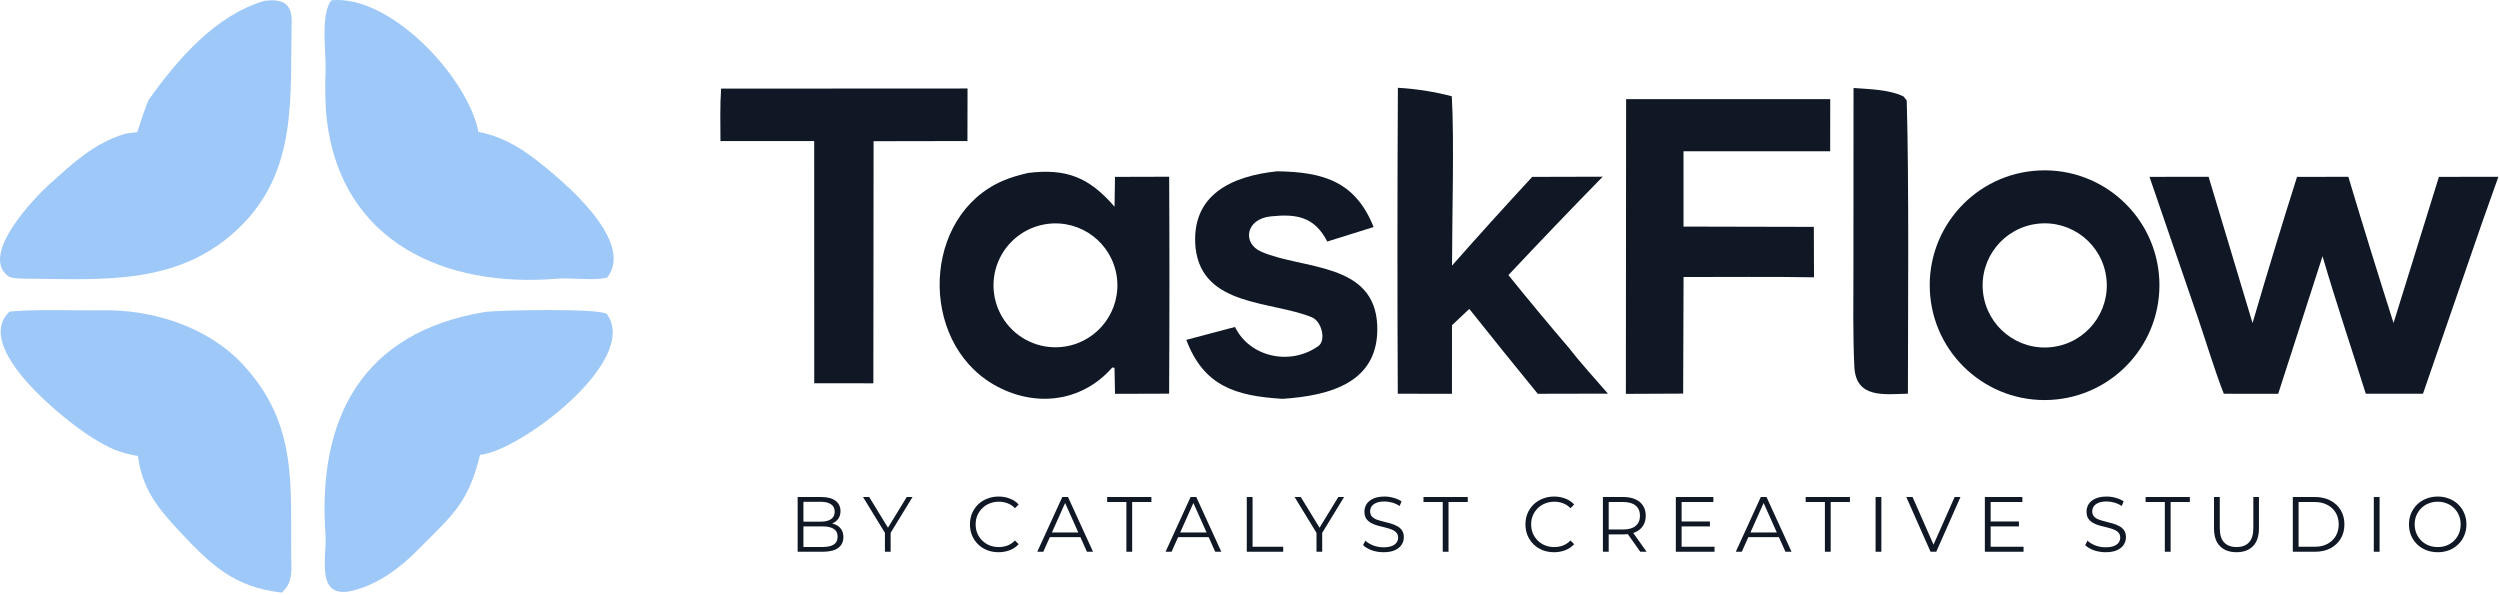
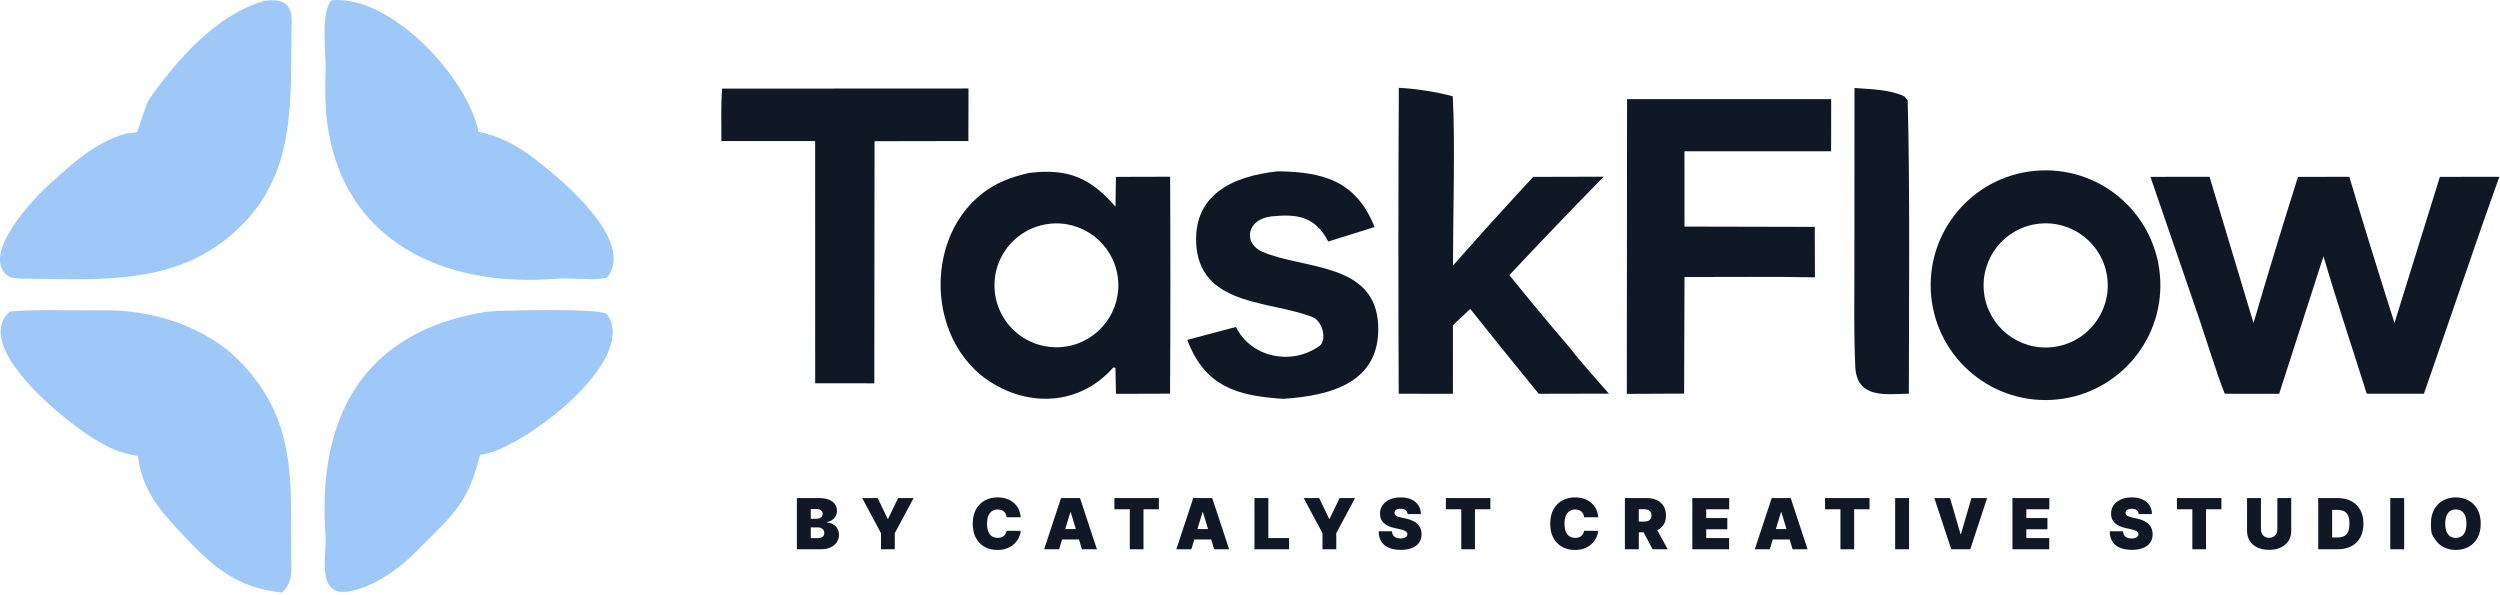
<svg xmlns="http://www.w3.org/2000/svg" width="1279" height="304" viewBox="0 0 1279 304" fill="none">
  <path d="M4.911 159.401C19.087 158.07 38.114 158.974 52.781 158.752C77.943 158.372 105.944 167.009 123.903 186.112C153.127 217.198 148.355 249.239 149.047 287.922C149.169 294.749 148.934 298.662 144.206 303.176C119.74 300.457 107.88 288.984 91.569 271.543C80.566 259.778 72.597 249.743 70.603 233.293C60.859 231.611 56.19 229.438 47.636 224.199C33.389 215.474 -14.497 177.427 4.911 159.401Z" fill="#9EC8F8" />
  <path d="M248.164 159.594C248.474 159.556 248.784 159.519 249.094 159.484C256.576 158.667 308.253 157.605 310.525 160.757C327.573 184.407 265.908 230.898 245.593 232.689C239.554 257.268 231.898 263.136 214.063 281.011C204.945 290.458 193.084 299.183 180.148 302.246C161.042 306.77 167.293 284.3 166.544 273.979C162.173 213.719 185.496 169.901 248.164 159.594Z" fill="#9EC8F8" />
  <path d="M135.334 0.413C143.871 -0.57 149.481 1.088 149.23 11.416C148.306 49.412 152.614 87.401 122.298 116.582C91.335 146.387 52.2 142.876 13.265 142.555C10.698 142.546 5.884 142.575 4.056 141.18C-10.328 130.199 17.575 101.209 25.275 94.278C37.591 83.191 48.155 73.223 64.023 68.447C65.19 68.096 68.436 67.992 70.219 67.556C71.115 64.819 75.152 52.29 76.322 50.663C91.446 29.645 110.41 7.779 135.334 0.413Z" fill="#9EC8F8" />
  <path d="M169.551 0.149C199.774 -2.825 239.238 39.496 244.783 67.461C255.917 69.598 265.236 74.798 274.217 81.761C287.331 91.928 325.388 123.264 310.584 142.061C309.629 142.255 308.666 142.413 307.699 142.534C300.58 143.371 291.587 142.031 284.615 142.606C227.666 147.298 174.84 123.884 167.243 61.65C166.361 54.427 166.229 44.214 166.561 36.679C166.98 27.169 163.719 7.559 169.551 0.149Z" fill="#9EC8F8" />
-   <path d="M525.969 88.471C545.861 86.041 557.335 90.888 570.195 105.751L570.425 90.49L598.144 90.414C598.344 127.41 598.335 164.407 598.115 201.403L570.445 201.486C570.405 197.058 570.315 192.632 570.175 188.207L569.075 187.989C553.023 206.287 528.558 208.578 508.093 196.581C469.885 174.181 471.785 110.245 513.113 92.471C517.461 90.601 521.389 89.588 525.969 88.471ZM571.335 141.456C568.855 124.293 553.043 112.307 535.849 114.56C524.525 116.044 514.876 123.506 510.592 134.092C506.307 144.678 508.049 156.749 515.152 165.692C522.255 174.634 533.62 179.064 544.901 177.286C562.035 174.586 573.805 158.619 571.335 141.456Z" fill="#101825" />
-   <path d="M1043.42 87.205C1075.75 85.783 1103.15 110.769 1104.7 143.092C1106.24 175.415 1081.37 202.908 1049.05 204.588C1016.55 206.277 988.875 181.229 987.315 148.724C985.755 116.217 1010.91 88.635 1043.42 87.205ZM1077.62 142.33C1075.59 124.967 1059.91 112.509 1042.54 114.456C1025.05 116.417 1012.48 132.228 1014.53 149.709C1016.58 167.191 1032.44 179.677 1049.92 177.548C1067.27 175.433 1079.65 159.693 1077.62 142.33Z" fill="#101825" />
-   <path d="M1099.68 90.48L1129.91 90.437L1152.4 165.266C1159.72 140.26 1167.3 115.332 1175.16 90.488L1201.41 90.454C1208.9 115.451 1216.61 140.383 1224.53 165.248L1247.75 90.481L1278.17 90.443L1269.89 113.774L1239.59 201.443L1210.33 201.417C1203 178.068 1195.06 154.556 1188.21 131.095L1165.52 201.467L1137.7 201.449C1133.41 190.637 1128.35 174.028 1124.47 162.625L1099.68 90.48Z" fill="#101825" />
-   <path d="M715.155 44.914C724.475 45.441 733.715 46.893 742.745 49.249C744.035 71.651 742.855 112.309 742.855 135.881C756.355 120.587 770.025 105.457 783.885 90.493L819.945 90.397C803.695 107.012 787.605 123.795 771.705 140.742C781.965 153.449 792.405 166.008 803.025 178.415C808.395 185.447 816.675 194.503 822.615 201.384L786.715 201.462C774.945 187.066 763.275 172.594 751.695 158.047L742.835 166.378L742.825 201.475L715.105 201.436C714.855 149.262 714.875 97.087 715.155 44.914Z" fill="#101825" />
-   <path d="M831.915 50.723L936.345 50.702L936.315 77.385L861.285 77.401L861.295 115.918L927.955 116.069L928.045 141.87C906.115 141.477 883.315 141.76 861.315 141.726L861.105 201.373L831.795 201.504L831.915 50.723Z" fill="#101825" />
-   <path d="M368.92 45.341L494.994 45.274L494.942 72.158L446.928 72.241L446.812 196.101L416.562 196.071L416.544 72.178L368.592 72.169C368.556 63.452 368.315 53.981 368.92 45.341Z" fill="#101825" />
-   <path d="M653.265 87.639C677.135 87.925 693.485 92.941 702.745 116.154L679.035 123.571C672.465 110.828 663.305 109.321 650.085 110.702C637.205 112.047 635.425 124.504 645.295 128.79C666.455 137.98 703.335 134.02 704.595 166.545C705.735 195.764 680.375 202.433 656.105 204.046C632.145 202.572 615.865 197.598 606.915 173.875L631.835 167.273C639.305 182.709 660.085 187.321 674.505 177.012C678.485 174.17 676.285 164.417 671.125 162.312C650.365 153.847 615.255 156.922 611.665 127.03C608.945 99.516 630.285 90.084 653.265 87.639Z" fill="#101825" />
-   <path d="M948.265 45.013C956.435 45.635 966.655 45.784 973.855 49.363C974.305 49.913 974.845 50.586 975.485 51.381C976.705 93.155 976.105 162.437 976.085 201.403C963.815 201.712 949.425 203.95 948.675 187.538C947.915 171.089 948.195 154.759 948.215 138.29L948.265 45.013Z" fill="#101825" />
-   <path d="M408.075 282.274V254.274H420.155C423.275 254.274 425.688 254.9 427.395 256.154C429.128 257.407 429.995 259.18 429.995 261.474C429.995 262.994 429.635 264.274 428.915 265.314C428.222 266.354 427.262 267.14 426.035 267.674C424.835 268.207 423.515 268.474 422.075 268.474L422.755 267.514C424.542 267.514 426.075 267.794 427.355 268.354C428.662 268.887 429.675 269.7 430.395 270.794C431.115 271.86 431.475 273.194 431.475 274.794C431.475 277.167 430.595 279.007 428.835 280.314C427.102 281.62 424.475 282.274 420.955 282.274H408.075ZM411.035 279.834H420.915C423.368 279.834 425.248 279.42 426.555 278.594C427.862 277.74 428.515 276.394 428.515 274.554C428.515 272.74 427.862 271.42 426.555 270.594C425.248 269.74 423.368 269.314 420.915 269.314H410.715V266.874H419.955C422.195 266.874 423.928 266.447 425.155 265.594C426.408 264.74 427.035 263.474 427.035 261.794C427.035 260.087 426.408 258.82 425.155 257.994C423.928 257.14 422.195 256.714 419.955 256.714H411.035V279.834Z" fill="#101825" />
-   <path d="M452.725 282.274V271.874L453.405 273.714L441.525 254.274H444.685L455.125 271.354H453.445L463.885 254.274H466.845L454.965 273.714L455.645 271.874V282.274H452.725Z" fill="#101825" />
-   <path d="M510.865 282.514C508.758 282.514 506.811 282.167 505.025 281.474C503.238 280.754 501.691 279.754 500.385 278.474C499.078 277.194 498.051 275.687 497.305 273.954C496.585 272.22 496.225 270.327 496.225 268.274C496.225 266.22 496.585 264.327 497.305 262.594C498.051 260.86 499.078 259.354 500.385 258.074C501.718 256.794 503.278 255.807 505.065 255.114C506.851 254.394 508.798 254.034 510.905 254.034C512.931 254.034 514.838 254.38 516.625 255.074C518.411 255.74 519.918 256.754 521.145 258.114L519.265 259.994C518.118 258.82 516.851 257.98 515.465 257.474C514.078 256.94 512.585 256.674 510.985 256.674C509.305 256.674 507.745 256.967 506.305 257.554C504.865 258.114 503.611 258.927 502.545 259.994C501.478 261.034 500.638 262.26 500.025 263.674C499.438 265.06 499.145 266.594 499.145 268.274C499.145 269.954 499.438 271.5 500.025 272.914C500.638 274.3 501.478 275.527 502.545 276.594C503.611 277.634 504.865 278.447 506.305 279.034C507.745 279.594 509.305 279.874 510.985 279.874C512.585 279.874 514.078 279.607 515.465 279.074C516.851 278.54 518.118 277.687 519.265 276.514L521.145 278.394C519.918 279.754 518.411 280.78 516.625 281.474C514.838 282.167 512.918 282.514 510.865 282.514Z" fill="#101825" />
-   <path d="M530.672 282.274L543.472 254.274H546.392L559.192 282.274H556.072L544.312 255.994H545.512L533.752 282.274H530.672ZM535.712 274.794L536.592 272.394H552.872L553.752 274.794H535.712Z" fill="#101825" />
-   <path d="M576.257 282.274V256.834H566.417V254.274H589.057V256.834H579.217V282.274H576.257Z" fill="#101825" />
-   <path d="M596.3 282.274L609.1 254.274H612.02L624.82 282.274H621.7L609.94 255.994H611.14L599.38 282.274H596.3ZM601.34 274.794L602.22 272.394H618.5L619.38 274.794H601.34Z" fill="#101825" />
-   <path d="M637.852 282.274V254.274H640.812V279.714H656.492V282.274H637.852Z" fill="#101825" />
-   <path d="M673.517 282.274V271.874L674.197 273.714L662.317 254.274H665.477L675.917 271.354H674.237L684.677 254.274H687.637L675.757 273.714L676.437 271.874V282.274H673.517Z" fill="#101825" />
-   <path d="M707.762 282.514C705.682 282.514 703.682 282.18 701.762 281.514C699.869 280.82 698.402 279.94 697.362 278.874L698.522 276.594C699.509 277.554 700.829 278.367 702.482 279.034C704.162 279.674 705.922 279.994 707.762 279.994C709.522 279.994 710.949 279.78 712.042 279.354C713.162 278.9 713.975 278.3 714.482 277.554C715.015 276.807 715.282 275.98 715.282 275.074C715.282 273.98 714.962 273.1 714.322 272.434C713.709 271.767 712.895 271.247 711.882 270.874C710.869 270.474 709.749 270.127 708.522 269.834C707.295 269.54 706.069 269.234 704.842 268.914C703.615 268.567 702.482 268.114 701.442 267.554C700.429 266.994 699.602 266.26 698.962 265.354C698.349 264.42 698.042 263.207 698.042 261.714C698.042 260.327 698.402 259.06 699.122 257.914C699.869 256.74 701.002 255.807 702.522 255.114C704.042 254.394 705.989 254.034 708.362 254.034C709.935 254.034 711.495 254.26 713.042 254.714C714.589 255.14 715.922 255.74 717.042 256.514L716.042 258.874C714.842 258.074 713.562 257.487 712.202 257.114C710.869 256.74 709.575 256.554 708.322 256.554C706.642 256.554 705.255 256.78 704.162 257.234C703.069 257.687 702.255 258.3 701.722 259.074C701.215 259.82 700.962 260.674 700.962 261.634C700.962 262.727 701.269 263.607 701.882 264.274C702.522 264.94 703.349 265.46 704.362 265.834C705.402 266.207 706.535 266.54 707.762 266.834C708.989 267.127 710.202 267.447 711.402 267.794C712.629 268.14 713.749 268.594 714.762 269.154C715.802 269.687 716.629 270.407 717.242 271.314C717.882 272.22 718.202 273.407 718.202 274.874C718.202 276.234 717.829 277.5 717.082 278.674C716.335 279.82 715.189 280.754 713.642 281.474C712.122 282.167 710.162 282.514 707.762 282.514Z" fill="#101825" />
-   <path d="M738.101 282.274V256.834H728.261V254.274H750.901V256.834H741.061V282.274H738.101Z" fill="#101825" />
-   <path d="M795.058 282.514C792.952 282.514 791.005 282.167 789.218 281.474C787.432 280.754 785.885 279.754 784.578 278.474C783.272 277.194 782.245 275.687 781.498 273.954C780.778 272.22 780.418 270.327 780.418 268.274C780.418 266.22 780.778 264.327 781.498 262.594C782.245 260.86 783.272 259.354 784.578 258.074C785.912 256.794 787.472 255.807 789.258 255.114C791.045 254.394 792.992 254.034 795.098 254.034C797.125 254.034 799.032 254.38 800.818 255.074C802.605 255.74 804.112 256.754 805.338 258.114L803.458 259.994C802.312 258.82 801.045 257.98 799.658 257.474C798.272 256.94 796.778 256.674 795.178 256.674C793.498 256.674 791.938 256.967 790.498 257.554C789.058 258.114 787.805 258.927 786.738 259.994C785.672 261.034 784.832 262.26 784.218 263.674C783.632 265.06 783.338 266.594 783.338 268.274C783.338 269.954 783.632 271.5 784.218 272.914C784.832 274.3 785.672 275.527 786.738 276.594C787.805 277.634 789.058 278.447 790.498 279.034C791.938 279.594 793.498 279.874 795.178 279.874C796.778 279.874 798.272 279.607 799.658 279.074C801.045 278.54 802.312 277.687 803.458 276.514L805.338 278.394C804.112 279.754 802.605 280.78 800.818 281.474C799.032 282.167 797.112 282.514 795.058 282.514Z" fill="#101825" />
-   <path d="M820.048 282.274V254.274H830.528C832.902 254.274 834.942 254.66 836.648 255.434C838.355 256.18 839.662 257.274 840.568 258.714C841.502 260.127 841.968 261.847 841.968 263.874C841.968 265.847 841.502 267.554 840.568 268.994C839.662 270.407 838.355 271.5 836.648 272.274C834.942 273.02 832.902 273.394 830.528 273.394H821.688L823.008 272.034V282.274H820.048ZM839.168 282.274L831.968 272.114H835.168L842.408 282.274H839.168ZM823.008 272.274L821.688 270.874H830.448C833.248 270.874 835.368 270.26 836.808 269.034C838.275 267.807 839.008 266.087 839.008 263.874C839.008 261.634 838.275 259.9 836.808 258.674C835.368 257.447 833.248 256.834 830.448 256.834H821.688L823.008 255.434V272.274Z" fill="#101825" />
-   <path d="M859.995 266.794H874.795V269.314H859.995V266.794ZM860.315 279.714H877.155V282.274H857.355V254.274H876.555V256.834H860.315V279.714Z" fill="#101825" />
-   <path d="M888.032 282.274L900.832 254.274H903.752L916.552 282.274H913.432L901.672 255.994H902.872L891.112 282.274H888.032ZM893.072 274.794L893.952 272.394H910.232L911.112 274.794H893.072Z" fill="#101825" />
-   <path d="M933.618 282.274V256.834H923.778V254.274H946.418V256.834H936.578V282.274H933.618Z" fill="#101825" />
-   <path d="M959.547 282.274V254.274H962.507V282.274H959.547Z" fill="#101825" />
-   <path d="M987.665 282.274L975.265 254.274H978.465L990.065 280.634H988.305L999.985 254.274H1002.98L990.585 282.274H987.665Z" fill="#101825" />
-   <path d="M1018.09 266.794H1032.89V269.314H1018.09V266.794ZM1018.41 279.714H1035.25V282.274H1015.45V254.274H1034.65V256.834H1018.41V279.714Z" fill="#101825" />
-   <path d="M1077.19 282.514C1075.11 282.514 1073.11 282.18 1071.19 281.514C1069.3 280.82 1067.83 279.94 1066.79 278.874L1067.95 276.594C1068.94 277.554 1070.26 278.367 1071.91 279.034C1073.59 279.674 1075.35 279.994 1077.19 279.994C1078.95 279.994 1080.38 279.78 1081.47 279.354C1082.59 278.9 1083.41 278.3 1083.91 277.554C1084.45 276.807 1084.71 275.98 1084.71 275.074C1084.71 273.98 1084.39 273.1 1083.75 272.434C1083.14 271.767 1082.33 271.247 1081.31 270.874C1080.3 270.474 1079.18 270.127 1077.95 269.834C1076.73 269.54 1075.5 269.234 1074.27 268.914C1073.05 268.567 1071.91 268.114 1070.87 267.554C1069.86 266.994 1069.03 266.26 1068.39 265.354C1067.78 264.42 1067.47 263.207 1067.47 261.714C1067.47 260.327 1067.83 259.06 1068.55 257.914C1069.3 256.74 1070.43 255.807 1071.95 255.114C1073.47 254.394 1075.42 254.034 1077.79 254.034C1079.37 254.034 1080.93 254.26 1082.47 254.714C1084.02 255.14 1085.35 255.74 1086.47 256.514L1085.47 258.874C1084.27 258.074 1082.99 257.487 1081.63 257.114C1080.3 256.74 1079.01 256.554 1077.75 256.554C1076.07 256.554 1074.69 256.78 1073.59 257.234C1072.5 257.687 1071.69 258.3 1071.15 259.074C1070.65 259.82 1070.39 260.674 1070.39 261.634C1070.39 262.727 1070.7 263.607 1071.31 264.274C1071.95 264.94 1072.78 265.46 1073.79 265.834C1074.83 266.207 1075.97 266.54 1077.19 266.834C1078.42 267.127 1079.63 267.447 1080.83 267.794C1082.06 268.14 1083.18 268.594 1084.19 269.154C1085.23 269.687 1086.06 270.407 1086.67 271.314C1087.31 272.22 1087.63 273.407 1087.63 274.874C1087.63 276.234 1087.26 277.5 1086.51 278.674C1085.77 279.82 1084.62 280.754 1083.07 281.474C1081.55 282.167 1079.59 282.514 1077.19 282.514Z" fill="#101825" />
-   <path d="M1107.53 282.274V256.834H1097.69V254.274H1120.33V256.834H1110.49V282.274H1107.53Z" fill="#101825" />
-   <path d="M1144.2 282.514C1140.62 282.514 1137.81 281.487 1135.76 279.434C1133.7 277.38 1132.68 274.34 1132.68 270.314V254.274H1135.64V270.194C1135.64 273.5 1136.38 275.94 1137.88 277.514C1139.37 279.087 1141.48 279.874 1144.2 279.874C1146.94 279.874 1149.06 279.087 1150.56 277.514C1152.05 275.94 1152.8 273.5 1152.8 270.194V254.274H1155.68V270.314C1155.68 274.34 1154.65 277.38 1152.6 279.434C1150.57 281.487 1147.77 282.514 1144.2 282.514Z" fill="#101825" />
-   <path d="M1173 282.274V254.274H1184.4C1187.38 254.274 1190 254.874 1192.24 256.074C1194.5 257.247 1196.26 258.887 1197.52 260.994C1198.77 263.1 1199.4 265.527 1199.4 268.274C1199.4 271.02 1198.77 273.447 1197.52 275.554C1196.26 277.66 1194.5 279.314 1192.24 280.514C1190 281.687 1187.38 282.274 1184.4 282.274H1173ZM1175.96 279.714H1184.24C1186.72 279.714 1188.86 279.234 1190.68 278.274C1192.52 277.287 1193.94 275.94 1194.96 274.234C1195.97 272.5 1196.48 270.514 1196.48 268.274C1196.48 266.007 1195.97 264.02 1194.96 262.314C1193.94 260.607 1192.52 259.274 1190.68 258.314C1188.86 257.327 1186.72 256.834 1184.24 256.834H1175.96V279.714Z" fill="#101825" />
-   <path d="M1214.44 282.274V254.274H1217.4V282.274H1214.44Z" fill="#101825" />
-   <path d="M1247.15 282.514C1245.05 282.514 1243.09 282.167 1241.27 281.474C1239.49 280.754 1237.93 279.754 1236.59 278.474C1235.29 277.167 1234.26 275.66 1233.51 273.954C1232.79 272.22 1232.43 270.327 1232.43 268.274C1232.43 266.22 1232.79 264.34 1233.51 262.634C1234.26 260.9 1235.29 259.394 1236.59 258.114C1237.93 256.807 1239.49 255.807 1241.27 255.114C1243.06 254.394 1245.02 254.034 1247.15 254.034C1249.26 254.034 1251.21 254.394 1252.99 255.114C1254.78 255.807 1256.33 256.794 1257.63 258.074C1258.97 259.354 1259.99 260.86 1260.71 262.594C1261.46 264.327 1261.83 266.22 1261.83 268.274C1261.83 270.327 1261.46 272.22 1260.71 273.954C1259.99 275.687 1258.97 277.194 1257.63 278.474C1256.33 279.754 1254.78 280.754 1252.99 281.474C1251.21 282.167 1249.26 282.514 1247.15 282.514ZM1247.15 279.874C1248.83 279.874 1250.38 279.594 1251.79 279.034C1253.23 278.447 1254.47 277.634 1255.51 276.594C1256.58 275.527 1257.41 274.3 1257.99 272.914C1258.58 271.5 1258.87 269.954 1258.87 268.274C1258.87 266.594 1258.58 265.06 1257.99 263.674C1257.41 262.26 1256.58 261.034 1255.51 259.994C1254.47 258.927 1253.23 258.114 1251.79 257.554C1250.38 256.967 1248.83 256.674 1247.15 256.674C1245.47 256.674 1243.91 256.967 1242.47 257.554C1241.03 258.114 1239.78 258.927 1238.71 259.994C1237.67 261.034 1236.85 262.26 1236.23 263.674C1235.65 265.06 1235.35 266.594 1235.35 268.274C1235.35 269.927 1235.65 271.46 1236.23 272.874C1236.85 274.287 1237.67 275.527 1238.71 276.594C1239.78 277.634 1241.03 278.447 1242.47 279.034C1243.91 279.594 1245.47 279.874 1247.15 279.874Z" fill="#101825" />
+   <path d="M526.454 88.471C546.346 86.041 557.82 90.888 570.68 105.751L570.91 90.49L598.63 90.414C598.83 127.41 598.82 164.407 598.6 201.403L570.93 201.486C570.89 197.058 570.8 192.632 570.66 188.207L569.56 187.989C553.508 206.287 529.043 208.578 508.578 196.581C470.37 174.181 472.27 110.245 513.598 92.471C517.946 90.601 521.874 89.588 526.454 88.471ZM571.82 141.456C569.34 124.293 553.528 112.307 536.334 114.56C525.01 116.044 515.361 123.506 511.077 134.092C506.792 144.678 508.534 156.749 515.637 165.692C522.74 174.634 534.105 179.064 545.386 177.286C562.52 174.586 574.29 158.619 571.82 141.456Z" fill="#101825" />
+   <path d="M1043.91 87.205C1076.24 85.783 1103.63 110.769 1105.18 143.092C1106.73 175.415 1081.86 202.908 1049.54 204.588C1017.04 206.277 989.36 181.229 987.8 148.724C986.24 116.217 1011.4 88.635 1043.91 87.205ZM1078.11 142.33C1076.08 124.967 1060.4 112.509 1043.03 114.456C1025.54 116.417 1012.97 132.228 1015.02 149.709C1017.06 167.191 1032.93 179.677 1050.41 177.548C1067.76 175.433 1080.14 159.693 1078.11 142.33Z" fill="#101825" />
+   <path d="M1100.17 90.48L1130.4 90.437L1152.89 165.266C1160.21 140.26 1167.79 115.332 1175.65 90.488L1201.9 90.454C1209.39 115.451 1217.1 140.383 1225.02 165.248L1248.24 90.481L1278.66 90.443L1270.38 113.774L1240.08 201.443L1210.82 201.417C1203.49 178.068 1195.55 154.556 1188.7 131.095L1166.01 201.467L1138.19 201.449C1133.9 190.637 1128.84 174.028 1124.96 162.625L1100.17 90.48Z" fill="#101825" />
+   <path d="M715.64 44.914C724.96 45.441 734.2 46.893 743.23 49.249C744.52 71.651 743.34 112.309 743.34 135.881C756.84 120.587 770.51 105.457 784.37 90.493L820.43 90.397C804.18 107.012 788.09 123.795 772.19 140.742C782.45 153.449 792.89 166.008 803.51 178.415C808.88 185.447 817.16 194.503 823.1 201.384L787.2 201.462C775.43 187.066 763.76 172.594 752.18 158.047L743.32 166.378L743.31 201.475L715.59 201.436C715.34 149.262 715.36 97.087 715.64 44.914Z" fill="#101825" />
+   <path d="M832.4 50.723L936.83 50.702L936.8 77.385L861.77 77.401L861.78 115.918L928.44 116.069L928.53 141.87C906.6 141.477 883.8 141.76 861.8 141.726L861.59 201.373L832.28 201.504L832.4 50.723Z" fill="#101825" />
+   <path d="M369.406 45.341L495.479 45.274L495.427 72.158L447.414 72.241L447.297 196.101L417.047 196.071L417.029 72.178L369.078 72.169C369.042 63.452 368.801 53.981 369.406 45.341Z" fill="#101825" />
+   <path d="M653.75 87.639C677.62 87.925 693.97 92.941 703.23 116.154L679.52 123.571C672.95 110.828 663.79 109.321 650.57 110.702C637.69 112.047 635.91 124.504 645.78 128.79C666.94 137.98 703.82 134.02 705.08 166.545C706.22 195.764 680.86 202.433 656.59 204.046C632.63 202.572 616.35 197.598 607.4 173.875L632.32 167.273C639.79 182.709 660.57 187.321 674.99 177.012C678.97 174.17 676.77 164.417 671.61 162.312C650.85 153.847 615.74 156.922 612.15 127.03C609.43 99.516 630.77 90.084 653.75 87.639Z" fill="#101825" />
+   <path d="M948.75 45.013C956.92 45.635 967.14 45.784 974.34 49.363C974.79 49.913 975.33 50.586 975.97 51.381C977.19 93.155 976.59 162.437 976.57 201.403C964.3 201.712 949.91 203.95 949.16 187.538C948.4 171.089 948.68 154.759 948.7 138.29L948.75 45.013Z" fill="#101825" />
+   <path d="M407.688 281V254.818H419.04C421.034 254.818 422.709 255.087 424.064 255.624C425.428 256.161 426.455 256.919 427.145 257.899C427.844 258.879 428.193 260.034 428.193 261.364C428.193 262.327 427.98 263.205 427.554 263.997C427.136 264.79 426.548 265.455 425.79 265.991C425.031 266.52 424.145 266.886 423.131 267.091V267.347C424.256 267.389 425.278 267.675 426.199 268.203C427.119 268.723 427.852 269.443 428.398 270.364C428.943 271.276 429.216 272.349 429.216 273.585C429.216 275.017 428.841 276.291 428.091 277.408C427.349 278.524 426.293 279.402 424.92 280.041C423.548 280.68 421.912 281 420.011 281H407.688ZM414.795 275.324H418.119C419.313 275.324 420.207 275.102 420.804 274.659C421.401 274.207 421.699 273.543 421.699 272.665C421.699 272.051 421.558 271.531 421.277 271.105C420.996 270.679 420.595 270.355 420.075 270.134C419.564 269.912 418.946 269.801 418.222 269.801H414.795V275.324ZM414.795 265.403H417.71C418.332 265.403 418.882 265.305 419.359 265.109C419.837 264.913 420.207 264.632 420.472 264.266C420.744 263.891 420.881 263.435 420.881 262.898C420.881 262.088 420.591 261.47 420.011 261.044C419.432 260.609 418.699 260.392 417.812 260.392H414.795V265.403ZM441.101 254.818H449.027L454.14 265.455H454.345L459.458 254.818H467.385L457.771 272.767V281H450.714V272.767L441.101 254.818ZM522.197 264.636H514.987C514.935 264.04 514.799 263.499 514.577 263.013C514.364 262.527 514.066 262.109 513.683 261.76C513.308 261.402 512.852 261.129 512.315 260.942C511.778 260.746 511.168 260.648 510.487 260.648C509.293 260.648 508.283 260.937 507.457 261.517C506.639 262.097 506.016 262.928 505.59 264.01C505.173 265.092 504.964 266.392 504.964 267.909C504.964 269.511 505.177 270.854 505.603 271.936C506.038 273.01 506.664 273.82 507.482 274.365C508.3 274.902 509.285 275.17 510.435 275.17C511.092 275.17 511.68 275.089 512.2 274.928C512.72 274.757 513.171 274.514 513.555 274.199C513.938 273.884 514.249 273.504 514.488 273.061C514.735 272.609 514.901 272.102 514.987 271.54L522.197 271.591C522.112 272.699 521.8 273.828 521.264 274.979C520.727 276.121 519.964 277.178 518.975 278.149C517.995 279.112 516.781 279.888 515.332 280.476C513.883 281.064 512.2 281.358 510.282 281.358C507.879 281.358 505.722 280.842 503.813 279.811C501.913 278.78 500.408 277.263 499.3 275.26C498.201 273.257 497.651 270.807 497.651 267.909C497.651 264.994 498.214 262.54 499.339 260.545C500.464 258.543 501.981 257.03 503.89 256.007C505.799 254.976 507.93 254.46 510.282 254.46C511.935 254.46 513.457 254.686 514.846 255.138C516.235 255.589 517.454 256.25 518.502 257.119C519.55 257.98 520.394 259.041 521.033 260.303C521.673 261.564 522.06 263.009 522.197 264.636ZM541.854 281H534.184L542.826 254.818H552.542L561.184 281H553.513L547.786 262.028H547.581L541.854 281ZM540.422 270.67H554.843V275.989H540.422V270.67ZM570.125 260.545V254.818H592.88V260.545H585.005V281H578V260.545H570.125ZM609.492 281H601.821L610.464 254.818H620.179L628.821 281H621.151L615.424 262.028H615.219L609.492 281ZM608.06 270.67H622.481V275.989H608.06V270.67ZM641.783 281V254.818H648.891V275.273H659.476V281H641.783ZM666.97 254.818H674.896L680.009 265.455H680.214L685.328 254.818H693.254L683.64 272.767V281H676.583V272.767L666.97 254.818ZM720.124 263C720.056 262.148 719.737 261.483 719.166 261.006C718.603 260.528 717.747 260.29 716.596 260.29C715.863 260.29 715.262 260.379 714.793 260.558C714.333 260.729 713.992 260.963 713.771 261.261C713.549 261.56 713.434 261.901 713.426 262.284C713.409 262.599 713.464 262.885 713.592 263.141C713.728 263.388 713.941 263.614 714.231 263.818C714.521 264.014 714.891 264.193 715.343 264.355C715.795 264.517 716.332 264.662 716.954 264.79L719.102 265.25C720.551 265.557 721.791 265.962 722.822 266.464C723.853 266.967 724.697 267.56 725.353 268.241C726.009 268.915 726.491 269.673 726.798 270.517C727.113 271.361 727.275 272.281 727.284 273.278C727.275 275 726.845 276.457 725.992 277.651C725.14 278.844 723.921 279.751 722.336 280.374C720.759 280.996 718.863 281.307 716.647 281.307C714.372 281.307 712.386 280.97 710.69 280.297C709.002 279.624 707.69 278.588 706.752 277.19C705.823 275.784 705.355 273.986 705.346 271.795H712.096C712.139 272.597 712.339 273.27 712.697 273.815C713.055 274.361 713.558 274.774 714.205 275.055C714.862 275.337 715.641 275.477 716.545 275.477C717.303 275.477 717.938 275.384 718.45 275.196C718.961 275.009 719.349 274.749 719.613 274.416C719.877 274.084 720.014 273.705 720.022 273.278C720.014 272.878 719.882 272.528 719.626 272.23C719.379 271.923 718.97 271.651 718.399 271.412C717.828 271.165 717.056 270.935 716.085 270.722L713.477 270.159C711.159 269.656 709.33 268.817 707.992 267.641C706.663 266.456 706.002 264.841 706.011 262.795C706.002 261.134 706.445 259.68 707.34 258.436C708.244 257.183 709.492 256.207 711.086 255.509C712.688 254.81 714.525 254.46 716.596 254.46C718.71 254.46 720.538 254.814 722.08 255.521C723.623 256.229 724.812 257.226 725.647 258.513C726.491 259.791 726.917 261.287 726.926 263H720.124ZM739.711 260.545V254.818H762.467V260.545H754.592V281H747.586V260.545H739.711ZM817.637 264.636H810.427C810.376 264.04 810.24 263.499 810.018 263.013C809.805 262.527 809.507 262.109 809.123 261.76C808.748 261.402 808.292 261.129 807.755 260.942C807.218 260.746 806.609 260.648 805.927 260.648C804.734 260.648 803.724 260.937 802.897 261.517C802.079 262.097 801.457 262.928 801.031 264.01C800.613 265.092 800.404 266.392 800.404 267.909C800.404 269.511 800.617 270.854 801.043 271.936C801.478 273.01 802.105 273.82 802.923 274.365C803.741 274.902 804.725 275.17 805.876 275.17C806.532 275.17 807.12 275.089 807.64 274.928C808.16 274.757 808.612 274.514 808.995 274.199C809.379 273.884 809.69 273.504 809.928 273.061C810.176 272.609 810.342 272.102 810.427 271.54L817.637 271.591C817.552 272.699 817.241 273.828 816.704 274.979C816.167 276.121 815.404 277.178 814.416 278.149C813.436 279.112 812.221 279.888 810.772 280.476C809.323 281.064 807.64 281.358 805.722 281.358C803.319 281.358 801.163 280.842 799.254 279.811C797.353 278.78 795.849 277.263 794.741 275.26C793.642 273.257 793.092 270.807 793.092 267.909C793.092 264.994 793.654 262.54 794.779 260.545C795.904 258.543 797.421 257.03 799.33 256.007C801.24 254.976 803.37 254.46 805.722 254.46C807.376 254.46 808.897 254.686 810.286 255.138C811.676 255.589 812.894 256.25 813.943 257.119C814.991 257.98 815.835 259.041 816.474 260.303C817.113 261.564 817.501 263.009 817.637 264.636ZM831.302 281V254.818H842.603C844.546 254.818 846.247 255.172 847.704 255.879C849.161 256.587 850.295 257.605 851.105 258.935C851.914 260.264 852.319 261.858 852.319 263.716C852.319 265.591 851.901 267.172 851.066 268.459C850.24 269.746 849.076 270.717 847.576 271.374C846.085 272.03 844.342 272.358 842.347 272.358H835.597V266.835H840.916C841.751 266.835 842.463 266.733 843.051 266.528C843.647 266.315 844.103 265.979 844.419 265.518C844.742 265.058 844.904 264.457 844.904 263.716C844.904 262.966 844.742 262.357 844.419 261.888C844.103 261.411 843.647 261.061 843.051 260.839C842.463 260.609 841.751 260.494 840.916 260.494H838.41V281H831.302ZM846.643 268.983L853.188 281H845.467L839.075 268.983H846.643ZM865.789 281V254.818H884.658V260.545H872.897V265.045H883.687V270.773H872.897V275.273H884.607V281H865.789ZM905.425 281H897.754L906.396 254.818H916.112L924.754 281H917.084L911.356 262.028H911.152L905.425 281ZM903.993 270.67H918.413V275.989H903.993V270.67ZM933.695 260.545V254.818H956.451V260.545H948.576V281H941.57V260.545H933.695ZM976.674 254.818V281H969.566V254.818H976.674ZM997.642 254.818L1003.01 273.278H1003.22L1008.58 254.818H1016.61L1007.97 281H998.255L989.613 254.818H997.642ZM1029.57 281V254.818H1048.44V260.545H1036.68V265.045H1047.47V270.773H1036.68V275.273H1048.39V281H1029.57ZM1094.13 263C1094.07 262.148 1093.75 261.483 1093.18 261.006C1092.61 260.528 1091.76 260.29 1090.61 260.29C1089.87 260.29 1089.27 260.379 1088.8 260.558C1088.34 260.729 1088 260.963 1087.78 261.261C1087.56 261.56 1087.44 261.901 1087.44 262.284C1087.42 262.599 1087.47 262.885 1087.6 263.141C1087.74 263.388 1087.95 263.614 1088.24 263.818C1088.53 264.014 1088.9 264.193 1089.35 264.355C1089.81 264.517 1090.34 264.662 1090.96 264.79L1093.11 265.25C1094.56 265.557 1095.8 265.962 1096.83 266.464C1097.86 266.967 1098.71 267.56 1099.36 268.241C1100.02 268.915 1100.5 269.673 1100.81 270.517C1101.12 271.361 1101.29 272.281 1101.29 273.278C1101.29 275 1100.86 276.457 1100 277.651C1099.15 278.844 1097.93 279.751 1096.35 280.374C1094.77 280.996 1092.87 281.307 1090.66 281.307C1088.38 281.307 1086.4 280.97 1084.7 280.297C1083.01 279.624 1081.7 278.588 1080.76 277.19C1079.83 275.784 1079.36 273.986 1079.36 271.795H1086.11C1086.15 272.597 1086.35 273.27 1086.71 273.815C1087.07 274.361 1087.57 274.774 1088.22 275.055C1088.87 275.337 1089.65 275.477 1090.56 275.477C1091.31 275.477 1091.95 275.384 1092.46 275.196C1092.97 275.009 1093.36 274.749 1093.62 274.416C1093.89 274.084 1094.02 273.705 1094.03 273.278C1094.02 272.878 1093.89 272.528 1093.64 272.23C1093.39 271.923 1092.98 271.651 1092.41 271.412C1091.84 271.165 1091.07 270.935 1090.1 270.722L1087.49 270.159C1085.17 269.656 1083.34 268.817 1082 267.641C1080.67 266.456 1080.01 264.841 1080.02 262.795C1080.01 261.134 1080.46 259.68 1081.35 258.436C1082.25 257.183 1083.5 256.207 1085.1 255.509C1086.7 254.81 1088.54 254.46 1090.61 254.46C1092.72 254.46 1094.55 254.814 1096.09 255.521C1097.63 256.229 1098.82 257.226 1099.66 258.513C1100.5 259.791 1100.93 261.287 1100.94 263H1094.13ZM1113.72 260.545V254.818H1136.48V260.545H1128.6V281H1121.6V260.545H1113.72ZM1165.09 254.818H1172.19V271.591C1172.19 273.585 1171.72 275.311 1170.76 276.768C1169.82 278.217 1168.5 279.338 1166.8 280.131C1165.1 280.915 1163.14 281.307 1160.89 281.307C1158.64 281.307 1156.66 280.915 1154.96 280.131C1153.27 279.338 1151.94 278.217 1151 276.768C1150.06 275.311 1149.59 273.585 1149.59 271.591V254.818H1156.7V270.977C1156.7 271.787 1156.88 272.511 1157.24 273.151C1157.6 273.781 1158.09 274.276 1158.72 274.634C1159.36 274.991 1160.08 275.17 1160.89 275.17C1161.71 275.17 1162.44 274.991 1163.07 274.634C1163.7 274.276 1164.19 273.781 1164.55 273.151C1164.91 272.511 1165.09 271.787 1165.09 270.977V254.818ZM1196.09 281H1186.01V254.818H1195.98C1198.68 254.818 1201 255.342 1202.96 256.391C1204.93 257.43 1206.45 258.93 1207.52 260.891C1208.59 262.842 1209.13 265.182 1209.13 267.909C1209.13 270.636 1208.59 272.98 1207.53 274.94C1206.46 276.892 1204.95 278.392 1203 279.44C1201.05 280.48 1198.75 281 1196.09 281ZM1193.12 274.966H1195.83C1197.13 274.966 1198.23 274.757 1199.14 274.339C1200.06 273.922 1200.76 273.202 1201.24 272.179C1201.72 271.156 1201.97 269.733 1201.97 267.909C1201.97 266.085 1201.72 264.662 1201.23 263.639C1200.74 262.616 1200.02 261.896 1199.08 261.479C1198.14 261.061 1196.99 260.852 1195.63 260.852H1193.12V274.966ZM1229.96 254.818V281H1222.86V254.818H1229.96ZM1269.14 267.909C1269.14 270.824 1268.57 273.283 1267.44 275.286C1266.3 277.28 1264.77 278.793 1262.85 279.824C1260.92 280.847 1258.77 281.358 1256.4 281.358C1254.02 281.358 1251.86 280.842 1249.93 279.811C1248.02 278.771 1246.49 277.254 1245.36 275.26C1243.67 273.257 1243.67 270.807 1243.67 267.909C1243.67 264.994 1244.23 262.54 1245.36 260.545C1246.49 258.543 1248.02 257.03 1249.93 256.007C1251.86 254.976 1254.02 254.46 1256.4 254.46C1258.77 254.46 1260.92 254.976 1262.85 256.007C1264.77 257.03 1266.3 258.543 1267.44 260.545C1268.57 262.54 1269.14 264.994 1269.14 267.909ZM1261.82 267.909C1261.82 266.341 1261.61 265.02 1261.2 263.946C1260.79 262.864 1260.18 262.045 1259.37 261.491C1258.57 260.929 1257.58 260.648 1256.4 260.648C1255.23 260.648 1254.23 260.929 1253.42 261.491C1252.62 262.045 1252.01 262.864 1251.6 263.946C1251.19 265.02 1250.98 266.341 1250.98 267.909C1250.98 269.477 1251.19 270.803 1251.6 271.885C1252.01 272.959 1252.62 273.777 1253.42 274.339C1254.23 274.893 1255.23 275.17 1256.4 275.17C1257.58 275.17 1258.57 274.893 1259.37 274.339C1260.18 273.777 1260.79 272.959 1261.2 271.885C1261.61 270.803 1261.82 269.477 1261.82 267.909Z" fill="#101825" />
</svg>
